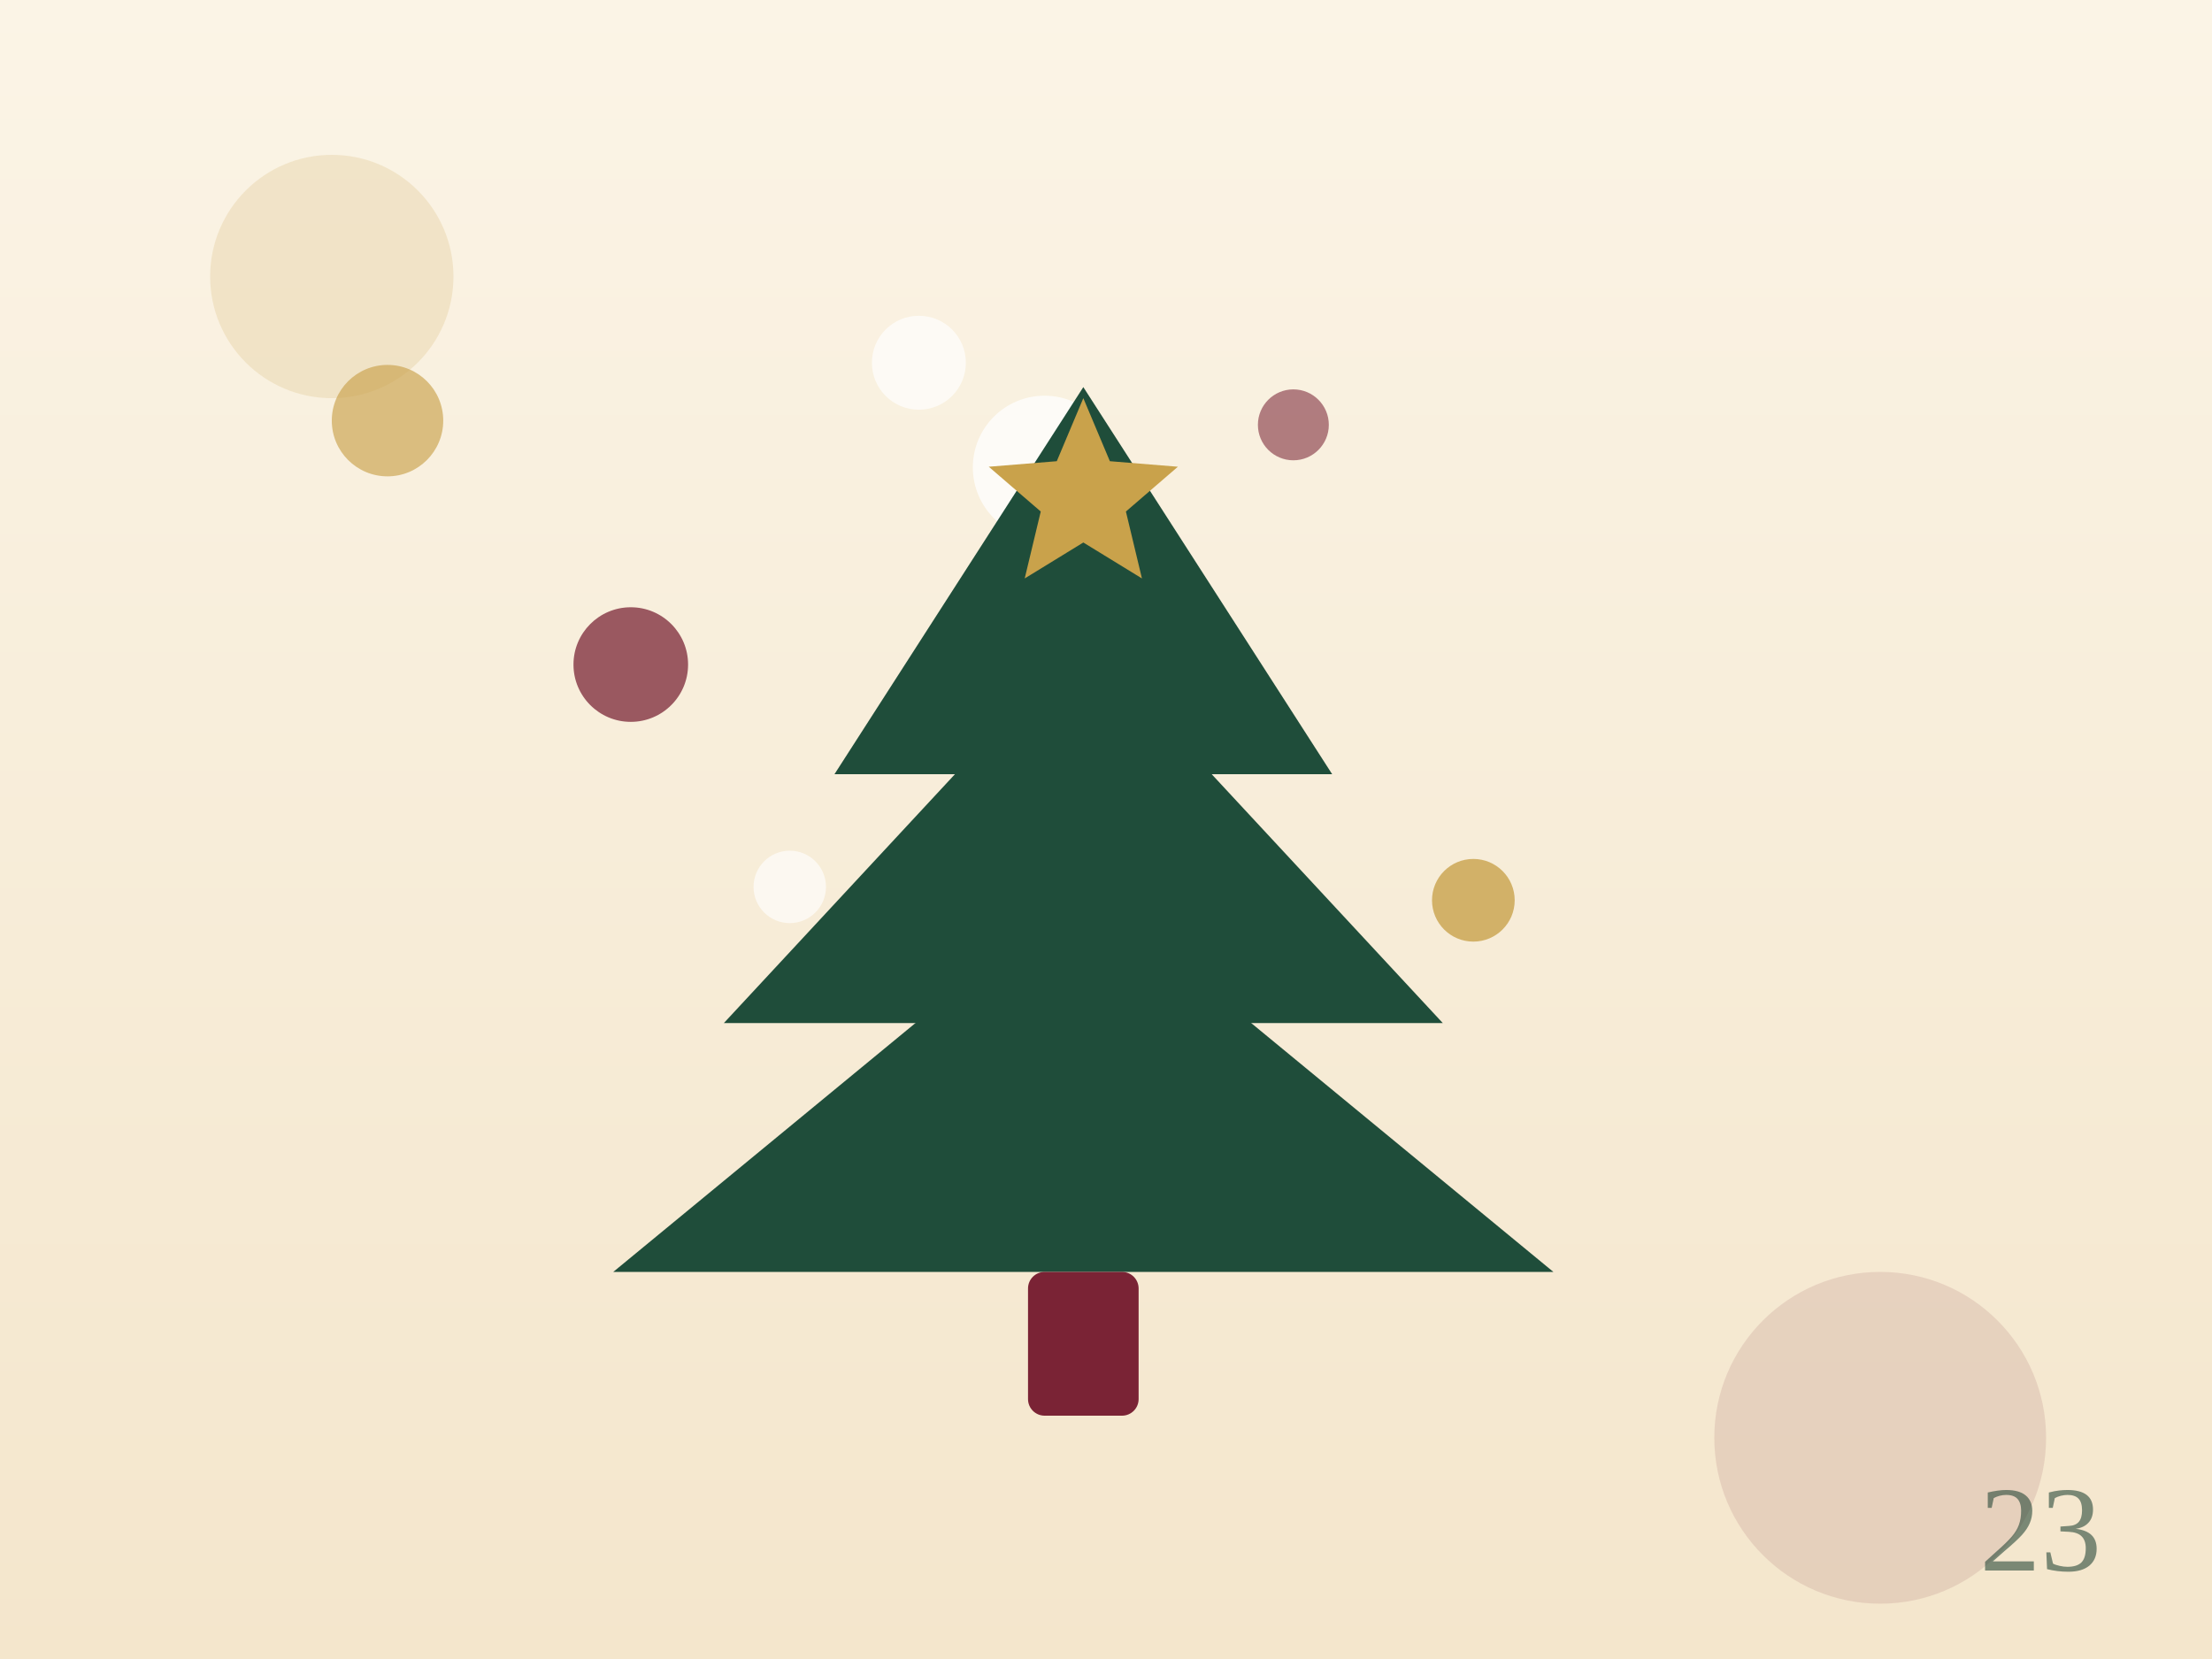
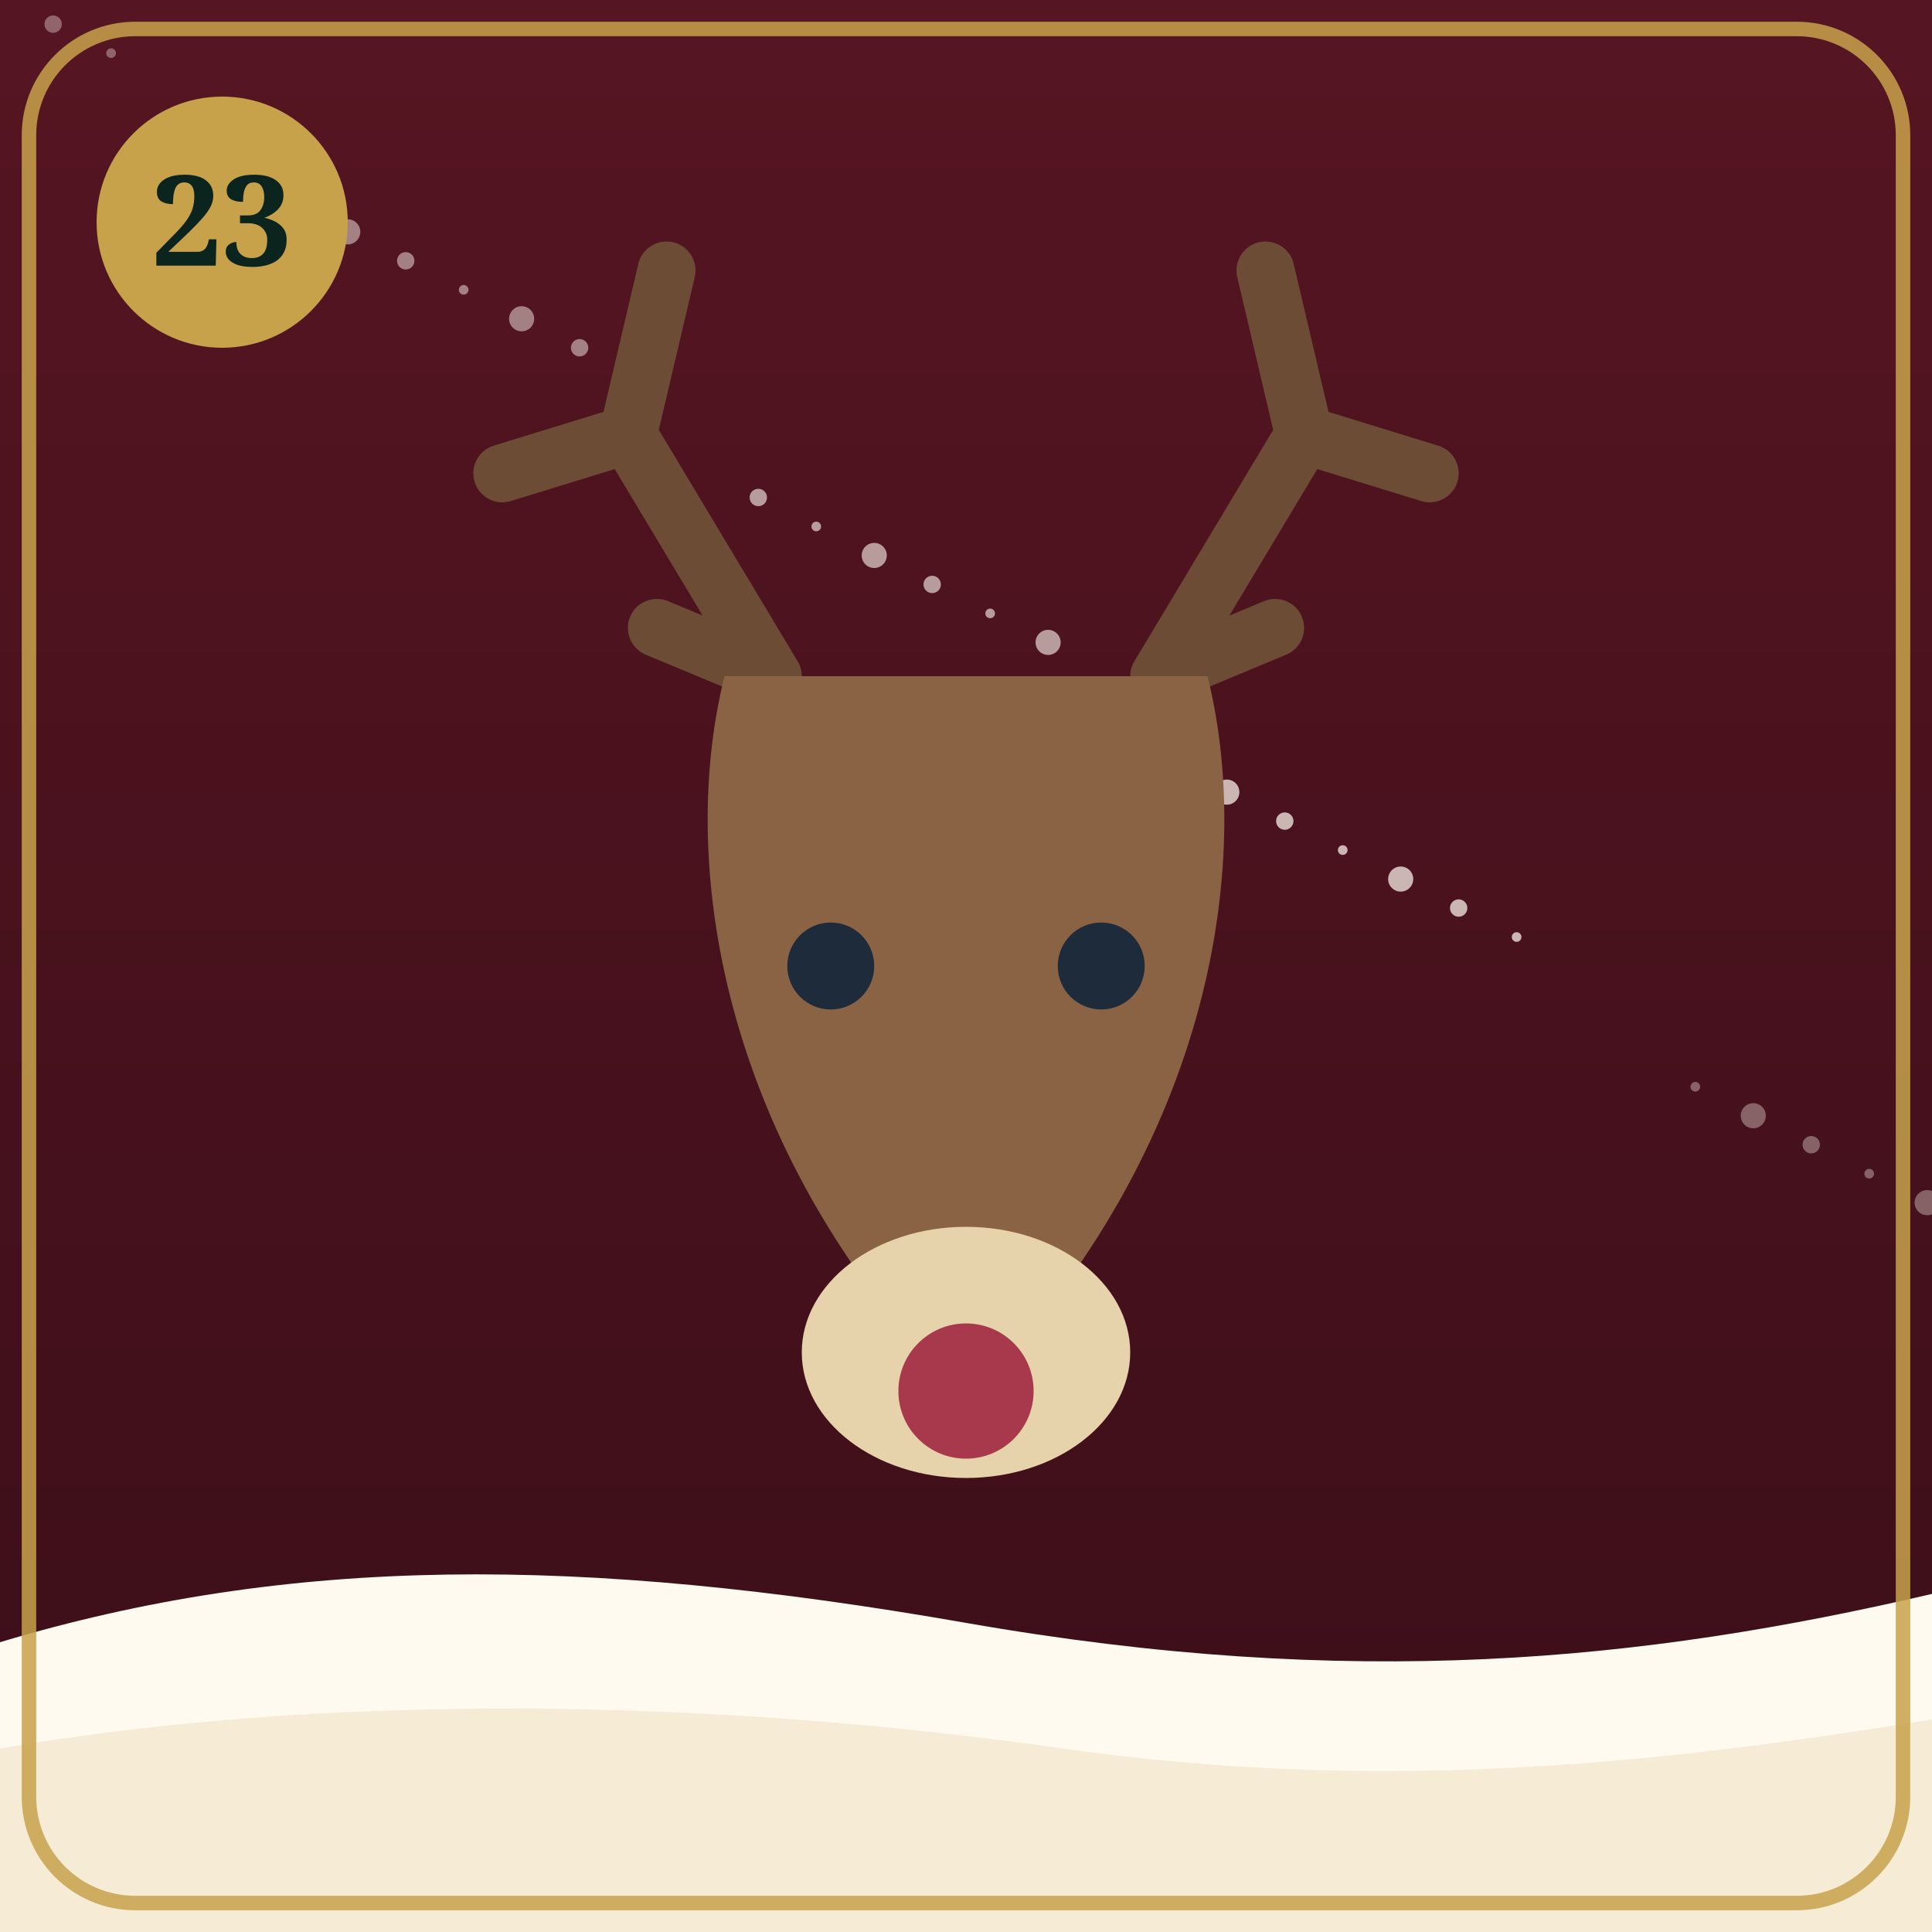
- <svg xmlns="http://www.w3.org/2000/svg" viewBox="0 0 400 300" role="img" aria-label="Illustrazione giorno 23">
+ <svg xmlns="http://www.w3.org/2000/svg" viewBox="0 0 400 400" role="img" aria-label="Illustrazione del giorno 23">
  <defs>
-     <linearGradient id="bg23" x1="0" y1="0" x2="0" y2="1">
-       <stop offset="0%" stop-color="#fbf4e6" />
-       <stop offset="100%" stop-color="#f4e6cc" />
+     <linearGradient id="g23" x1="0" y1="0" x2="0" y2="1">
+       <stop offset="0" stop-color="#561522" />
+       <stop offset="1" stop-color="#3a0e18" />
    </linearGradient>
  </defs>
-   <rect width="400" height="300" fill="url(#bg23)" />
+   <rect width="400" height="400" fill="url(#g23)" />
+   <circle cx="23" cy="11" r="1" fill="#fffaf0" opacity="0.35" />
+   <circle cx="120" cy="72" r="1.8" fill="#fffaf0" opacity="0.47" />
+   <circle cx="217" cy="133" r="2.6" fill="#fffaf0" opacity="0.59" />
+   <circle cx="314" cy="194" r="1" fill="#fffaf0" opacity="0.71" />
+   <circle cx="11" cy="5" r="1.8" fill="#fffaf0" opacity="0.35" />
+   <circle cx="108" cy="66" r="2.6" fill="#fffaf0" opacity="0.47" />
+   <circle cx="205" cy="127" r="1" fill="#fffaf0" opacity="0.59" />
+   <circle cx="302" cy="188" r="1.8" fill="#fffaf0" opacity="0.71" />
+   <circle cx="399" cy="249" r="2.6" fill="#fffaf0" opacity="0.35" />
+   <circle cx="96" cy="60" r="1" fill="#fffaf0" opacity="0.47" />
+   <circle cx="193" cy="121" r="1.8" fill="#fffaf0" opacity="0.59" />
+   <circle cx="290" cy="182" r="2.6" fill="#fffaf0" opacity="0.71" />
+   <circle cx="387" cy="243" r="1" fill="#fffaf0" opacity="0.35" />
+   <circle cx="84" cy="54" r="1.8" fill="#fffaf0" opacity="0.47" />
+   <circle cx="181" cy="115" r="2.6" fill="#fffaf0" opacity="0.59" />
+   <circle cx="278" cy="176" r="1" fill="#fffaf0" opacity="0.71" />
+   <circle cx="375" cy="237" r="1.8" fill="#fffaf0" opacity="0.35" />
+   <circle cx="72" cy="48" r="2.6" fill="#fffaf0" opacity="0.47" />
+   <circle cx="169" cy="109" r="1" fill="#fffaf0" opacity="0.59" />
+   <circle cx="266" cy="170" r="1.8" fill="#fffaf0" opacity="0.71" />
+   <circle cx="363" cy="231" r="2.6" fill="#fffaf0" opacity="0.35" />
+   <circle cx="60" cy="42" r="1" fill="#fffaf0" opacity="0.47" />
+   <circle cx="157" cy="103" r="1.8" fill="#fffaf0" opacity="0.59" />
+   <circle cx="254" cy="164" r="2.6" fill="#fffaf0" opacity="0.71" />
+   <circle cx="351" cy="225" r="1" fill="#fffaf0" opacity="0.35" />
+   <circle cx="48" cy="36" r="1.8" fill="#fffaf0" opacity="0.47" />
+   <path d="M0 340c60-18 120-18 200-4s140 8 200-6v70H0z" fill="#fffaf0" />
+   <path d="M0 362c70-12 150-10 220 0s130 2 180-6v44H0z" fill="#f5ead3" opacity=".9" />
  <g>
-     <circle cx="70.075" cy="76.063" r="10.077" fill="#c9a24b" opacity="0.65" />
-     <circle cx="266.429" cy="162.798" r="7.476" fill="#c9a24b" opacity="0.79" />
-     <circle cx="188.887" cy="84.526" r="12.967" fill="#ffffff" opacity="0.75" />
-     <circle cx="233.881" cy="76.824" r="6.413" fill="#7a2335" opacity="0.57" />
-     <circle cx="182.553" cy="134.053" r="6.92" fill="#ffffff" opacity="0.57" />
-     <circle cx="142.814" cy="160.381" r="6.549" fill="#ffffff" opacity="0.63" />
-     <circle cx="114.065" cy="120.173" r="10.362" fill="#7a2335" opacity="0.74" />
-     <circle cx="166.162" cy="65.595" r="8.493" fill="#ffffff" opacity="0.67" />
+     <g stroke="#6d4c35" stroke-width="12" stroke-linecap="round" fill="none">
+       <path d="M160 140l-30-50M130 90l-26 8M130 90l8-34M160 140l-24-10M240 140l30-50M270 90l26 8M270 90l-8-34M240 140l24-10" />
+     </g>
+     <path d="M150 140h100c10 40 0 100-50 150-50-50-60-110-50-150z" fill="#8a6244" />
+     <ellipse cx="200" cy="280" rx="34" ry="26" fill="#e6d3ab" />
+     <circle cx="200" cy="288" r="14" fill="#a8394d" />
+     <circle cx="172" cy="200" r="9" fill="#1d2b3a" />
+     <circle cx="228" cy="200" r="9" fill="#1d2b3a" />
  </g>
-   <polygon points="195.899,160 110.899,230 280.899,230" fill="#1f4d3a" />
-   <polygon points="195.899,115 130.899,185 260.899,185" fill="#1f4d3a" />
-   <polygon points="195.899,70 150.899,140 240.899,140" fill="#1f4d3a" />
-   <rect x="185.899" y="230" width="20" height="26" rx="3" fill="#7a2335" />
-   <polygon points="195.9,72.0 200.7,83.4 213.0,84.4 203.6,92.5 206.5,104.6 195.9,98.1 185.3,104.6 188.2,92.5 178.8,84.4 191.1,83.4" fill="#c9a24b" />
-   <circle cx="60" cy="50" r="22" fill="#c9a24b" opacity="0.18" />
-   <circle cx="340" cy="260" r="30" fill="#7a2335" opacity="0.12" />
-   <text x="380" y="284" text-anchor="end" font-family="Georgia, 'Times New Roman', serif" font-size="22" fill="#163a2b" opacity="0.55">23</text>
+   <g>
+     <circle cx="46" cy="46" r="26" fill="#c8a24b" />
+     <text x="46" y="55" text-anchor="middle" font-family="Georgia,serif" font-size="26" font-weight="700" fill="#0b241d">23</text>
+   </g>
+   <rect x="6" y="6" width="388" height="388" rx="22" fill="none" stroke="#c8a24b" stroke-width="3" opacity=".85" />
</svg>
